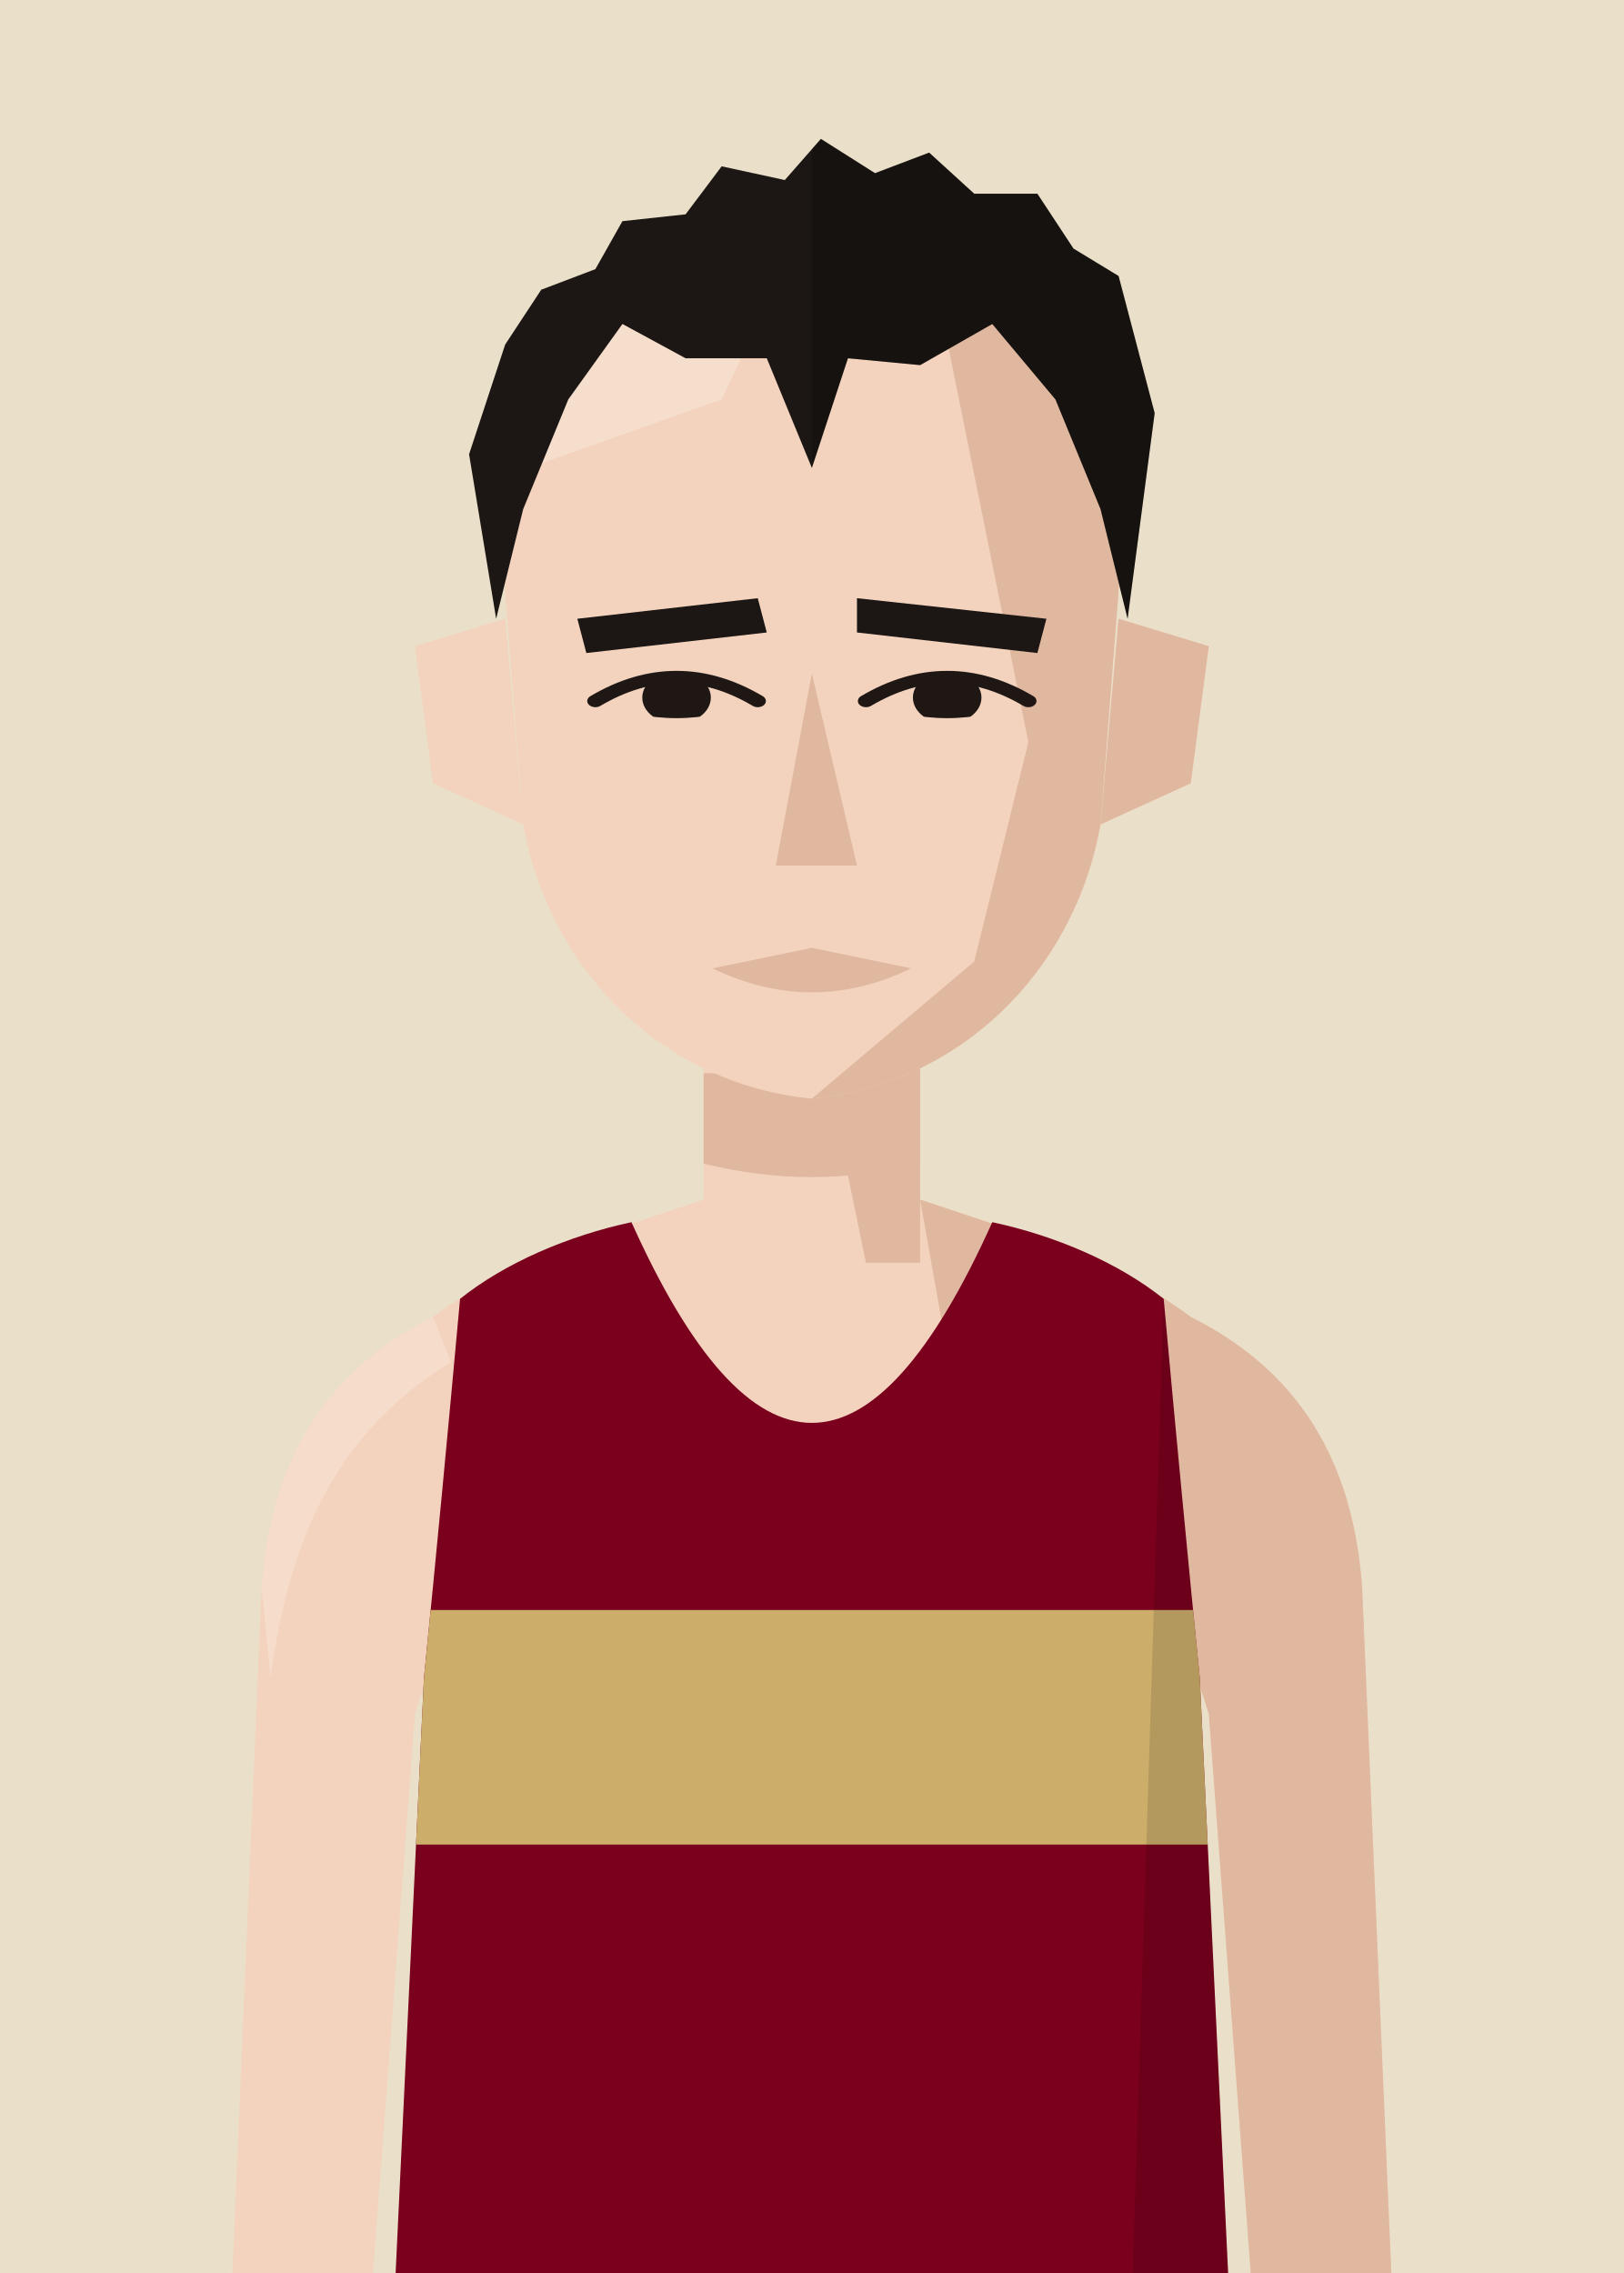
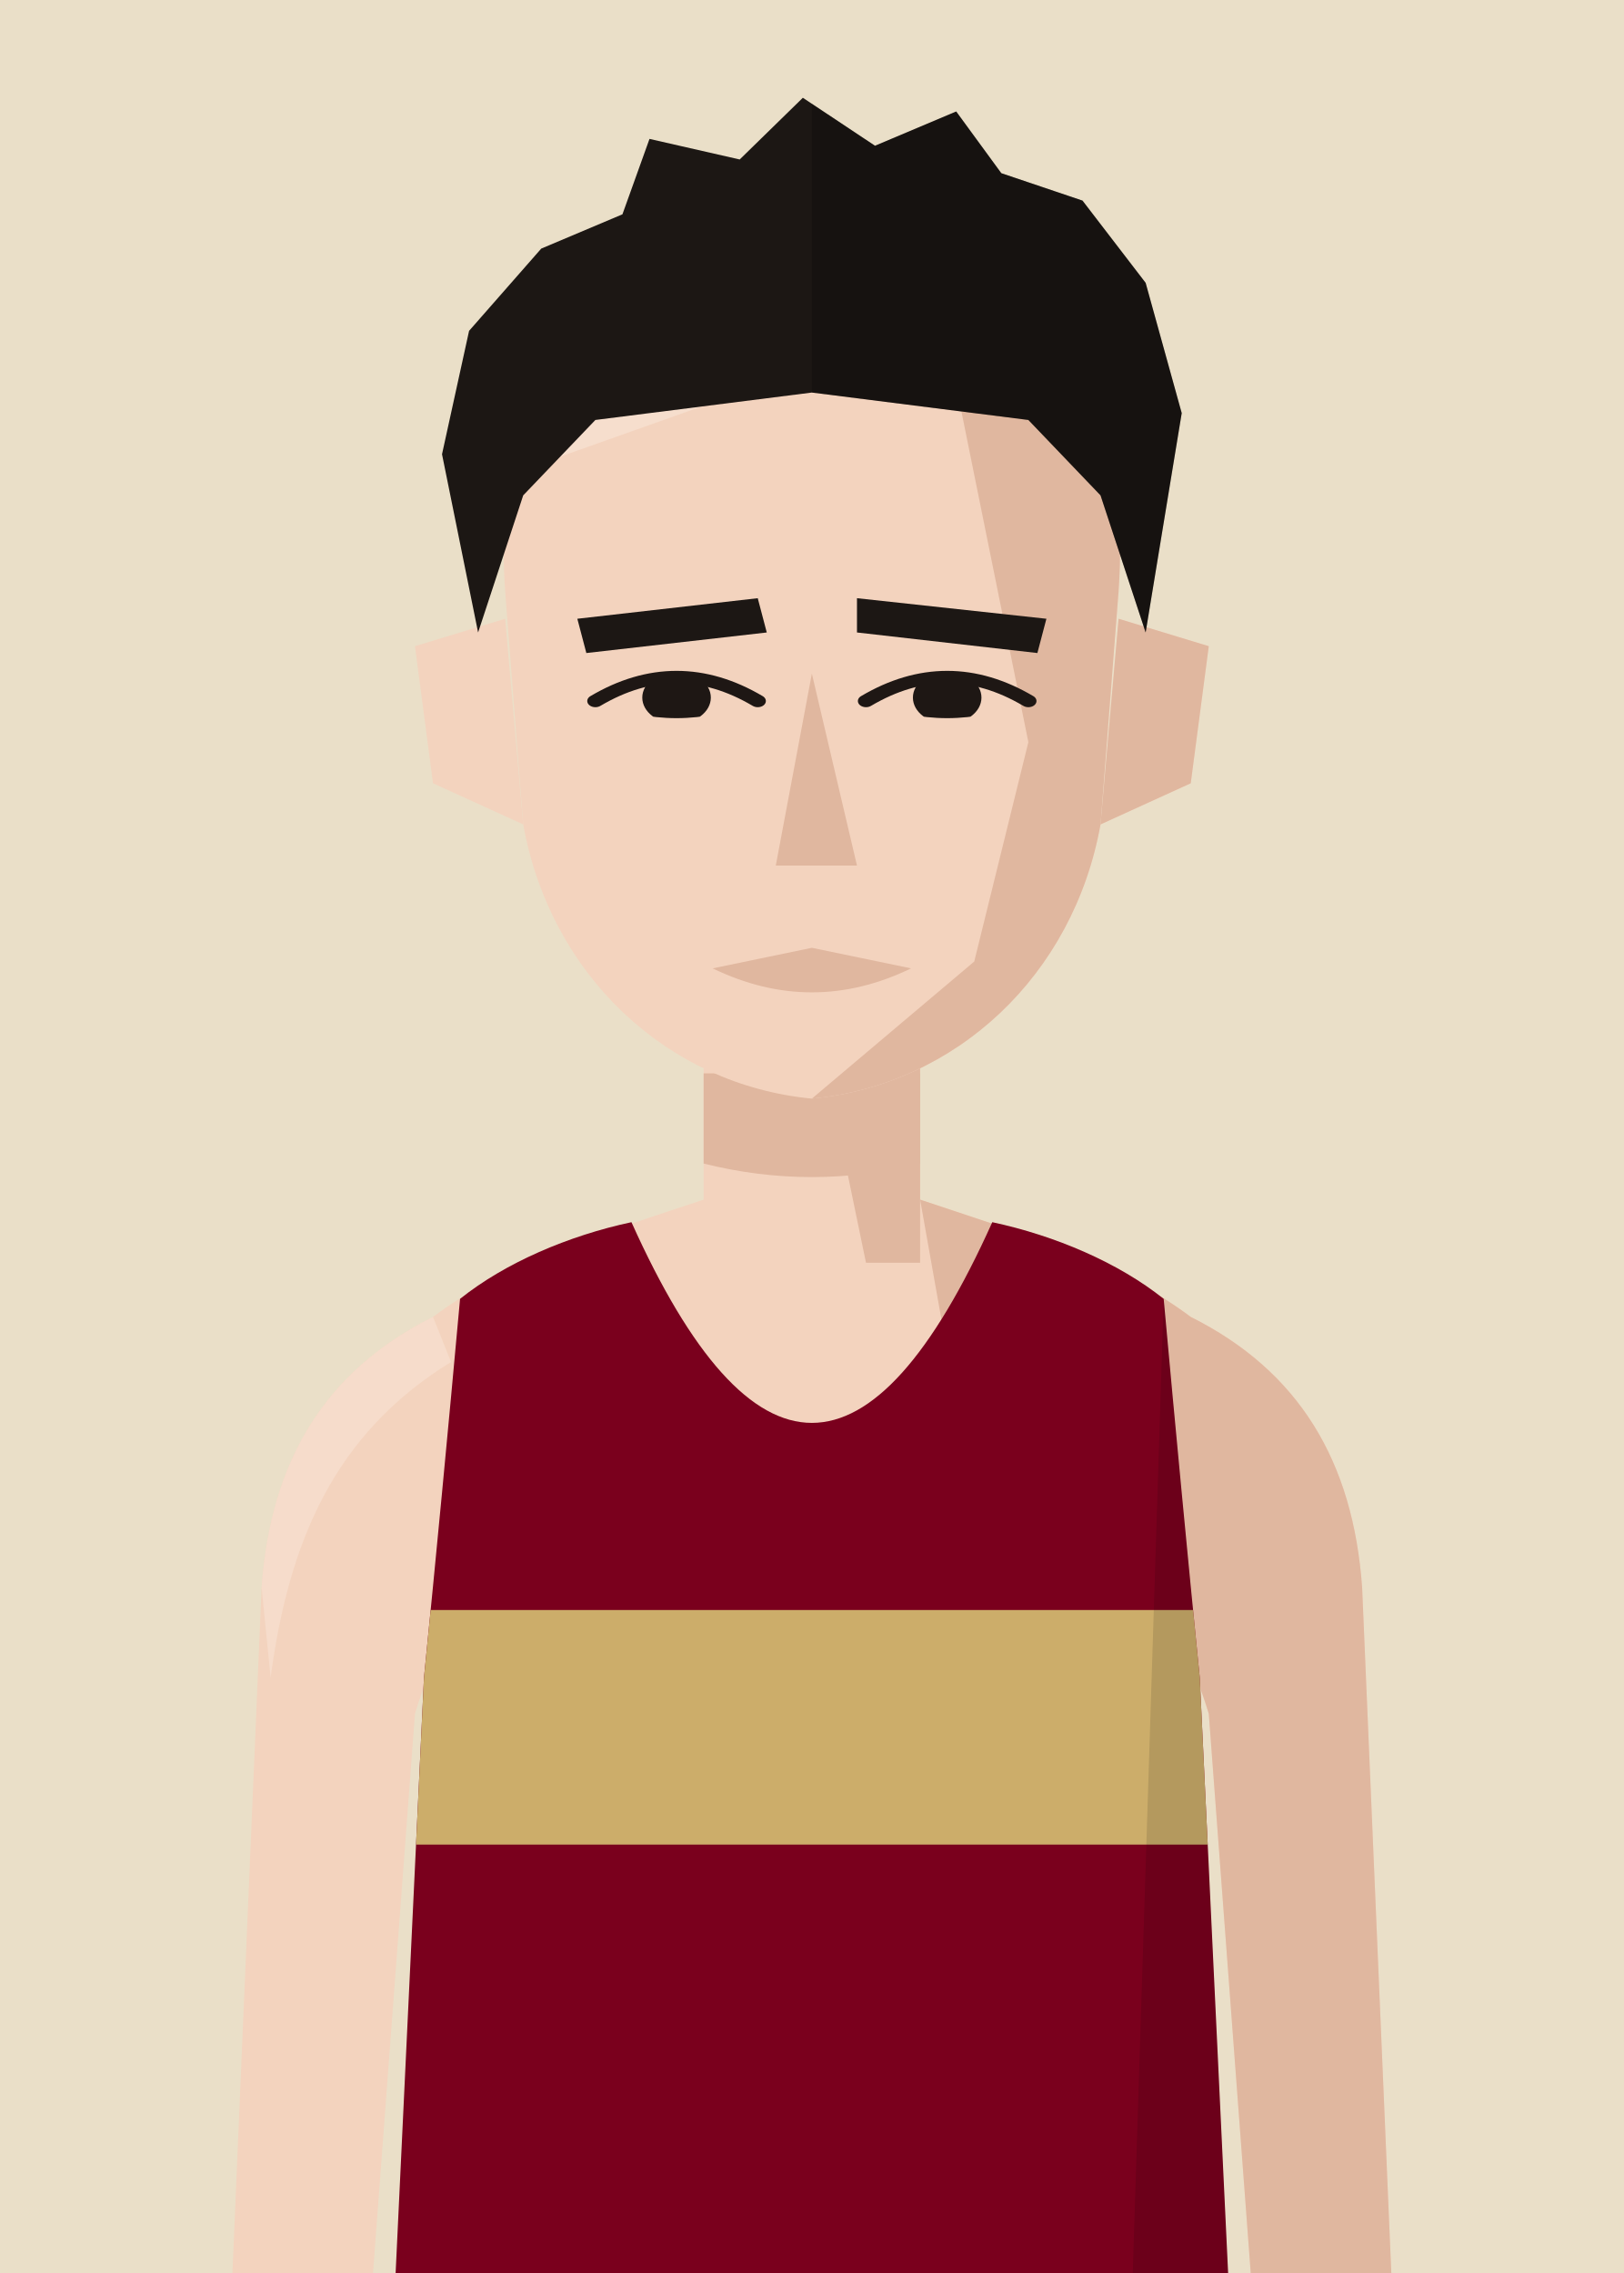
<svg xmlns="http://www.w3.org/2000/svg" viewBox="10 20 180 252">
  <defs>
    <clipPath id="vf">
      <path d="M53,330 L57,246 Q59,226 61,204 C66,200 73,197 80,195.5 Q100,240 120,195.5 C127,197 134,200 139,204 Q141,226 143,246 L147,330 Z" />
    </clipPath>
    <clipPath id="hf">
      <path d="M66,96 C64,58 80,40 100,40 C120,40 136,58 134,96 L132,130 C129,152 116,168 100,170 C84,168 71,152 68,130 Z" />
    </clipPath>
    <clipPath id="rf">
      <rect x="100" y="0" width="100" height="300" />
    </clipPath>
    <clipPath id="ef">
      <path d="M76,112 Q85,105 94,112 Q85,117 76,112 Z" />
      <path d="M106,112 Q115,105 124,112 Q115,117 106,112 Z" />
    </clipPath>
    <clipPath id="cf">
      <rect x="0" y="92" width="200" height="300" />
    </clipPath>
  </defs>
  <rect width="200" height="280" fill="#EADFC8" />
  <g transform="translate(0,-40)">
    <rect x="88" y="171" width="24" height="37" fill="#F3D3BE" />
    <path d="M88,193 C76,197 66,200 58,206 C46,212 40,222 39,236 L35,330 L50,330 L56,250 Q59,240 64,238 L136,238 Q141,240 144,250 L150,330 L165,330 L161,236 C160,222 154,212 142,206 C134,200 124,197 112,193" fill="#F3D3BE" />
    <g fill="#E0B79F">
      <path d="M112,193 C124,197 134,200 142,206 C154,212 160,222 161,236 L165,330 L150,330 L144,250 Q141,240 136,238 L120,238 Z" />
      <path d="M58,206 C46,212 40,222 39,236 L40,246 C42,231 47,219 60,211 Z" fill="#F8E2D3" opacity=".6" />
      <polygon points="100,171 112,171 112,200 106,200" />
      <path d="M88,179 L112,179 L112,189 Q100,192 88,189 Z" />
    </g>
    <g transform="translate(0,83) scale(1,0.76) translate(0,-40)">
      <g fill="#F3D3BE">
        <path d="M66,100 L56,104 L58,124 L68,130 Z" />
        <path d="M134,100 L144,104 L142,124 L132,130 Z" />
        <path d="M66,96 C64,58 80,40 100,40 C120,40 136,58 134,96 L132,130 C129,152 116,168 100,170 C84,168 71,152 68,130 Z" />
      </g>
      <path d="M134,100 L144,104 L142,124 L132,130 Z" fill="#E0B79F" />
      <g clip-path="url(#hf)">
        <polygon points="112,40 140,40 140,180 100,180 100,170 118,150 124,118 120,92" fill="#E0B79F" />
        <polygon points="60,40 100,40 90,68 60,82" fill="#F8E2D3" opacity=".7" />
      </g>
      <g fill="#1C1714">
        <polygon points="74,100 94,97 95,102 75,105" />
        <polygon points="105,97 126,100 125,105 105,102" />
      </g>
      <g clip-path="url(#ef)" fill="#1E1714">
        <circle cx="85" cy="111.5" r="3.8" />
        <circle cx="115" cy="111.5" r="3.8" />
      </g>
      <g fill="none" stroke="#1E1714" stroke-width="1.8" stroke-linecap="round">
        <path d="M76,112 Q85,105 94,112" />
        <path d="M106,112 Q115,105 124,112" />
      </g>
      <polygon points="100,108 105,136 96,136" fill="#E0B79F" />
      <path d="M89,151 L100,148 L111,151 Q100,158 89,151 Z" fill="#E0B79F" />
      <g fill="#1C1714">
-         <path d="M65,100 L62,76 L66,60 L70,52 L76,49 L79,42 L86,41 L90,34 L97,36 L101,30 L107,35 L113,32 L118,38 L125,38 L129,46 L134,50 L138,70 L135,100 L132,84 L127,68 L120,57 L112,63 L104,62 L100,78 L95,62 L86,62 L79,57 L73,68 L68,84 Z" />
+         <path d="M63,102 L59,76 L62,58 L70,46 L79,41 L82,30 L92,33 L99,24 L107,31 L116,26 L121,35 L130,39 L137,51 L141,70 L137,102 L132,82 L124,71 L100,67 L76,71 L68,82 Z" />
        <g clip-path="url(#rf)" fill="#000" opacity=".22">
-           <path d="M65,100 L62,76 L66,60 L70,52 L76,49 L79,42 L86,41 L90,34 L97,36 L101,30 L107,35 L113,32 L118,38 L125,38 L129,46 L134,50 L138,70 L135,100 L132,84 L127,68 L120,57 L112,63 L104,62 L100,78 L95,62 L86,62 L79,57 L73,68 L68,84 Z" />
+           <path d="M63,102 L59,76 L62,58 L70,46 L79,41 L82,30 L92,33 L99,24 L107,31 L116,26 L121,35 L130,39 L137,51 L141,70 L137,102 L132,82 L124,71 L100,67 L76,71 L68,82 Z" />
        </g>
      </g>
    </g>
    <g clip-path="url(#vf)">
      <path d="M53,330 L57,246 Q59,226 61,204 C66,200 73,197 80,195.5 Q100,240 120,195.5 C127,197 134,200 139,204 Q141,226 143,246 L147,330 Z" fill="#7A001D" />
      <g transform="matrix(6.2857 0 0 6.5 37.14 193)">
        <rect x="0" y="7" width="20" height="4" fill="#CCAD6A" />
      </g>
      <path d="M139,204 Q141,226 143,246 L147,330 L135,330 Z" fill="#000" opacity="0.12" />
    </g>
  </g>
</svg>
